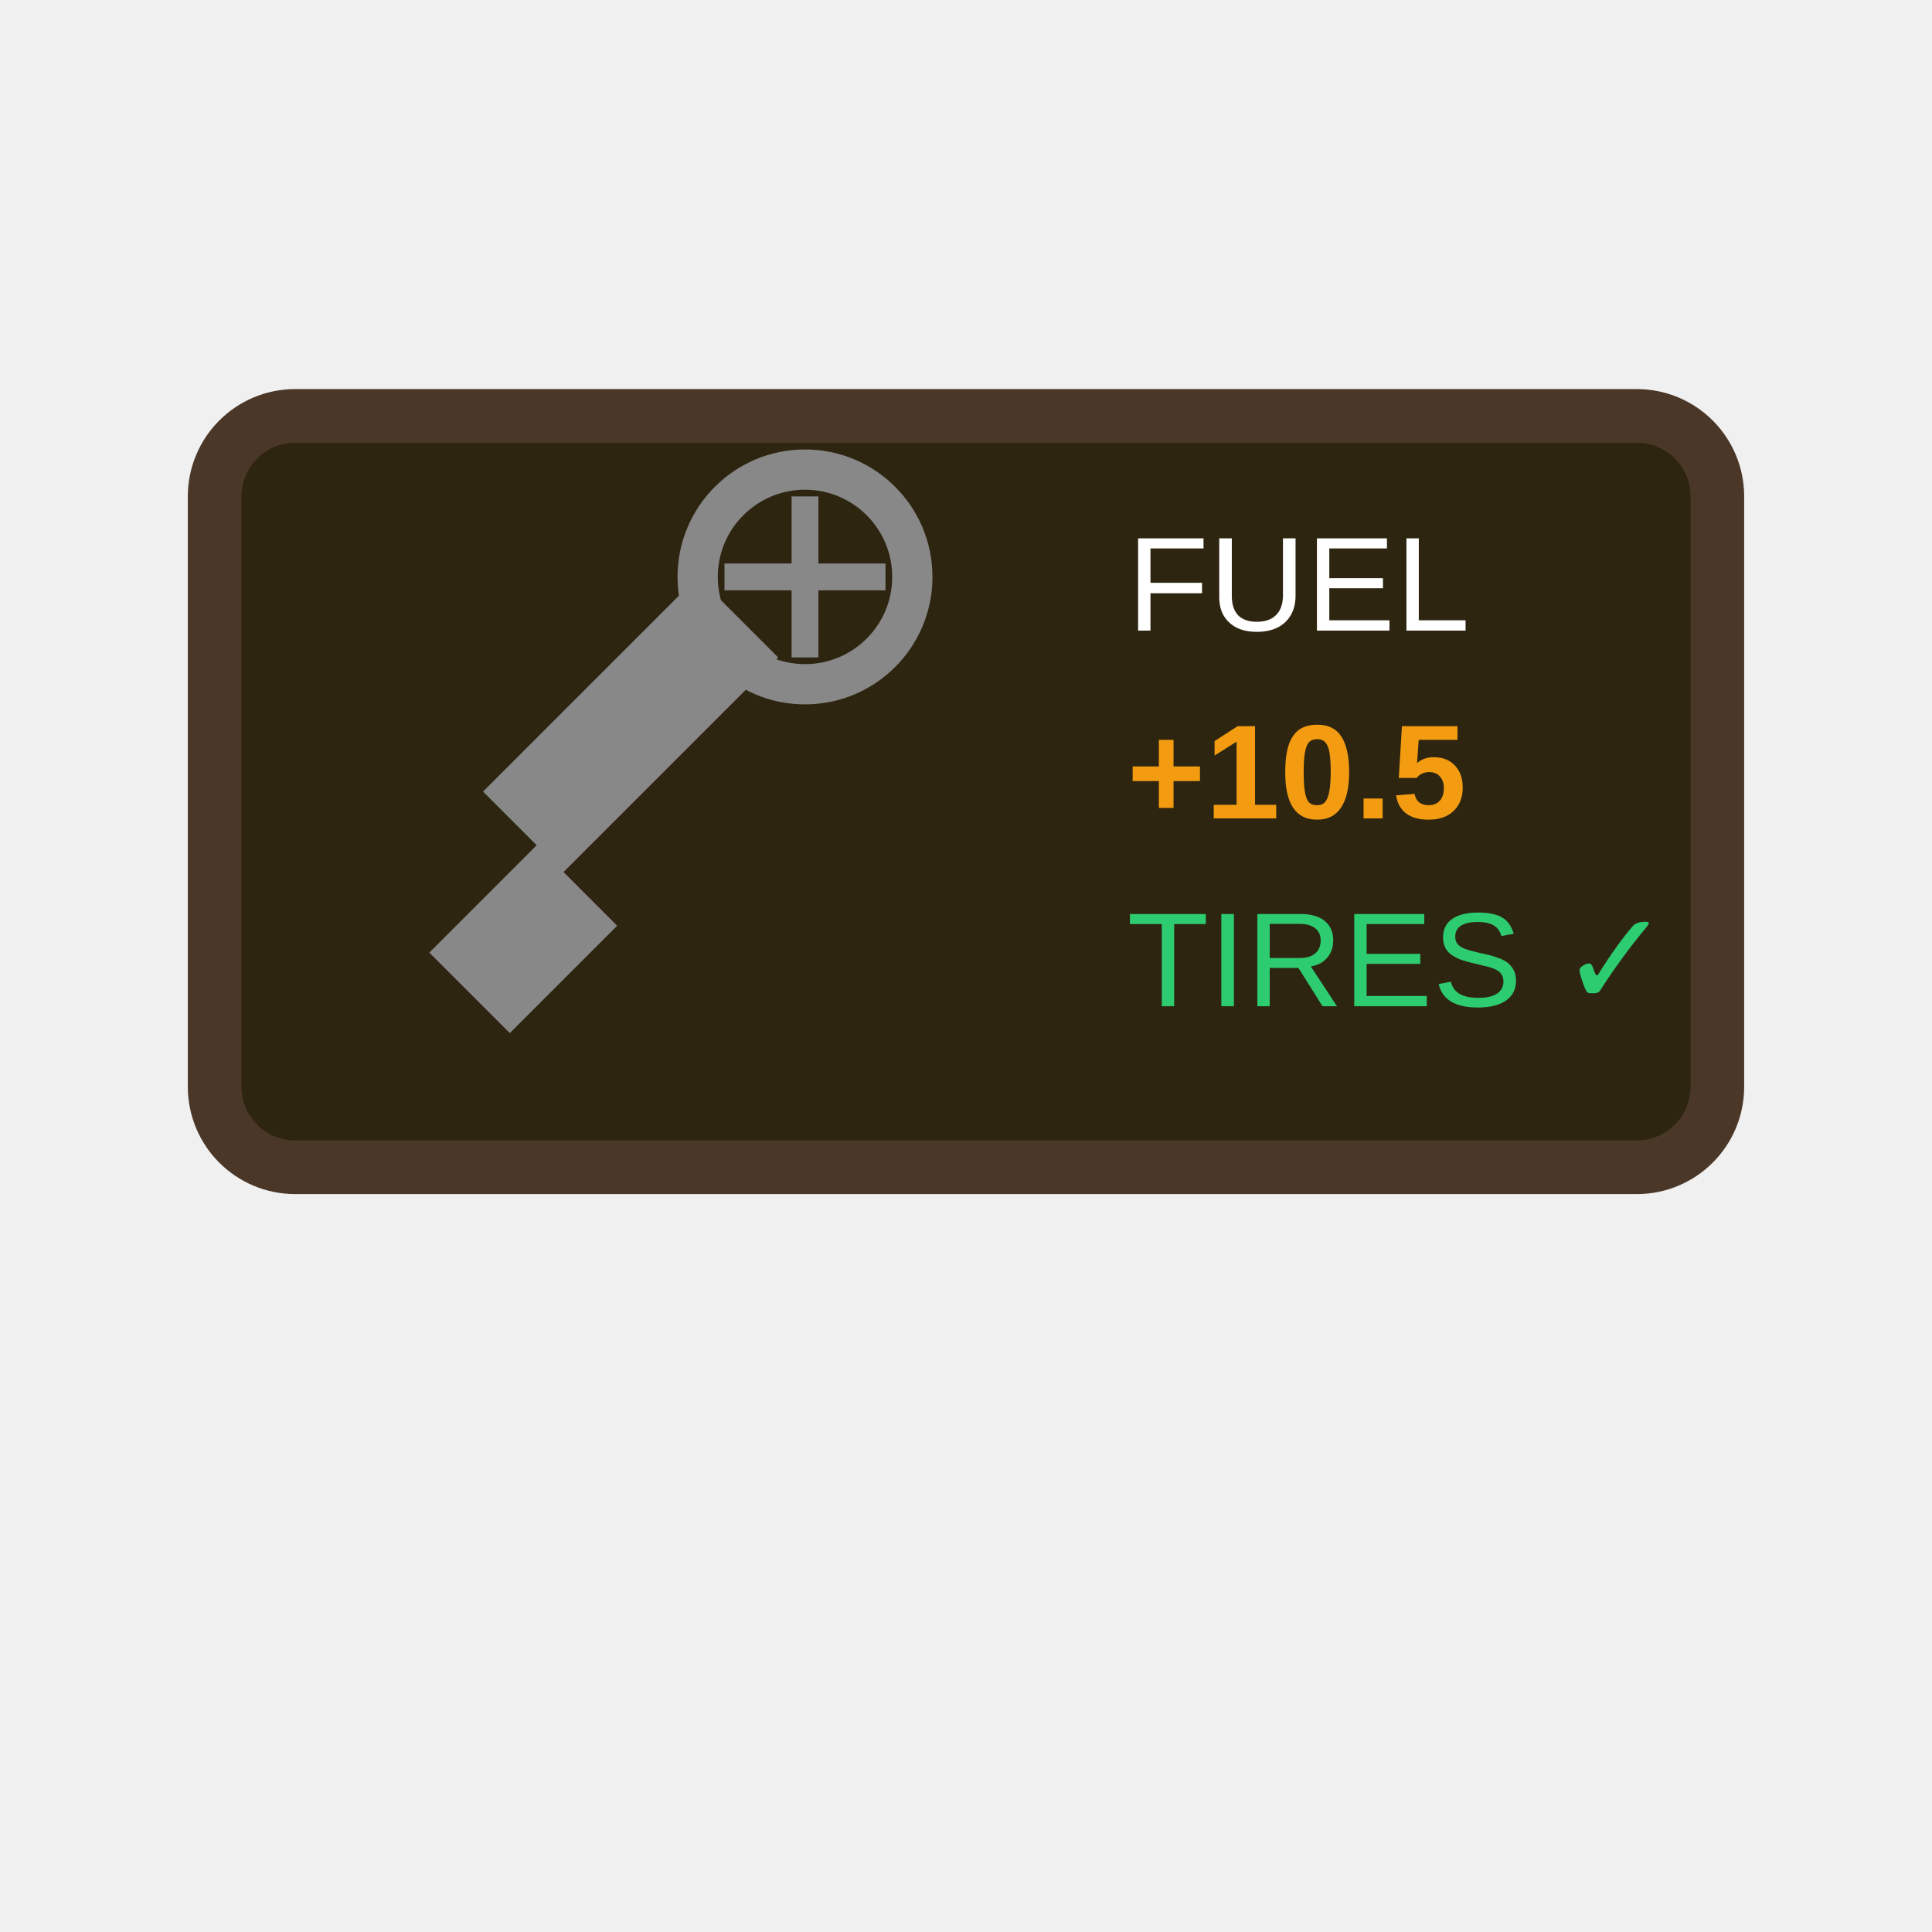
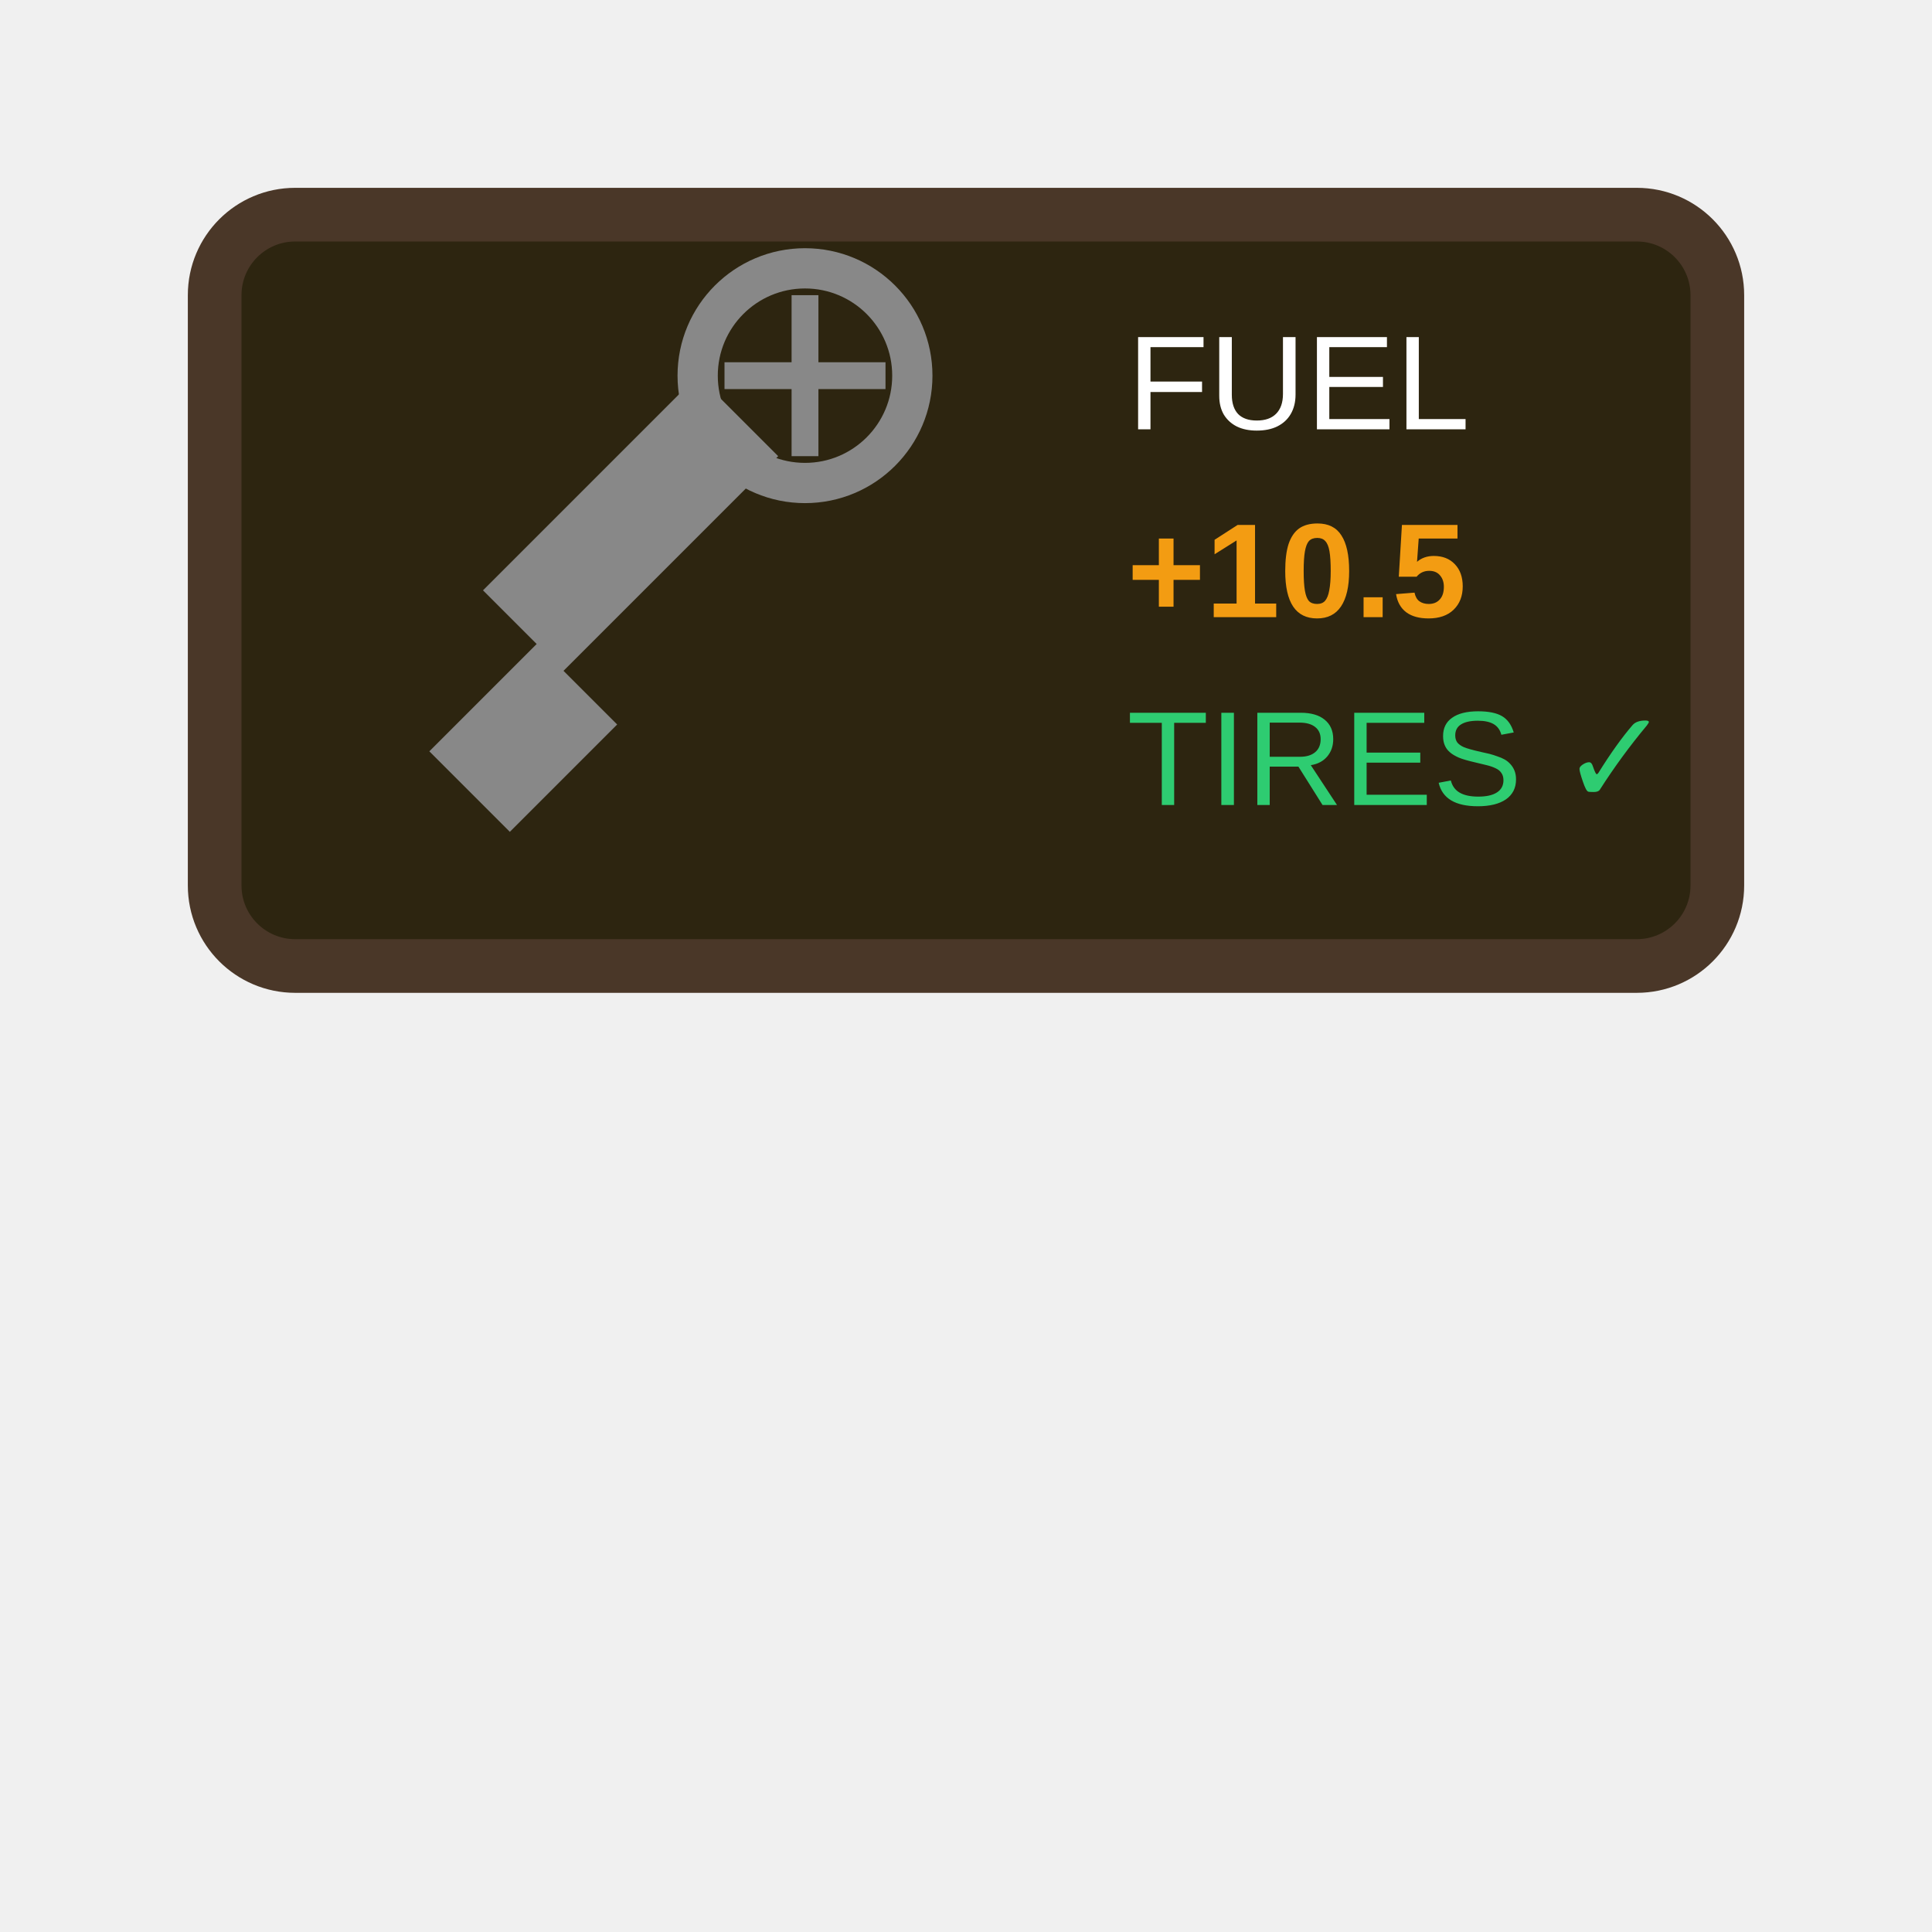
<svg xmlns="http://www.w3.org/2000/svg" viewBox="0 0 144 144">
-   <rect x="16" y="31" width="112" height="56" rx="6" fill="#2d2510" stroke="#4a3728" stroke-width="4" />
-   <path d="M32 71 l8 -8 l-4 -4 l16 -16 l6 6 l-16 16 l4 4 l-8 8 z" fill="#888888" />
-   <circle cx="60" cy="43" r="8" fill="none" stroke="#888888" stroke-width="3" />
-   <path d="M54 43 h12 M60 37 v12" stroke="#888888" stroke-width="2" />
-   <text x="84" y="47" fill="#ffffff" font-family="Arial, sans-serif" font-size="10">FUEL</text>
-   <text x="84" y="61" fill="#f39c12" font-family="Arial, sans-serif" font-size="10" font-weight="bold">+10.5</text>
-   <text x="84" y="75" fill="#2ecc71" font-family="Arial, sans-serif" font-size="10">TIRES ✓</text>
+   <rect x="16" y="16" width="112" height="56" rx="6" fill="#2d2510" stroke="#4a3728" stroke-width="4" />
+   <path d="M32 56 l8 -8 l-4 -4 l16 -16 l6 6 l-16 16 l4 4 l-8 8 z" fill="#888888" />
+   <circle cx="60" cy="28" r="8" fill="none" stroke="#888888" stroke-width="3" />
+   <path d="M54 28 h12 M60 22 v12" stroke="#888888" stroke-width="2" />
+   <text x="84" y="32" fill="#ffffff" font-family="Arial, sans-serif" font-size="10">FUEL</text>
+   <text x="84" y="46" fill="#f39c12" font-family="Arial, sans-serif" font-size="10" font-weight="bold">+10.5</text>
+   <text x="84" y="60" fill="#2ecc71" font-family="Arial, sans-serif" font-size="10">TIRES ✓</text>
</svg>
